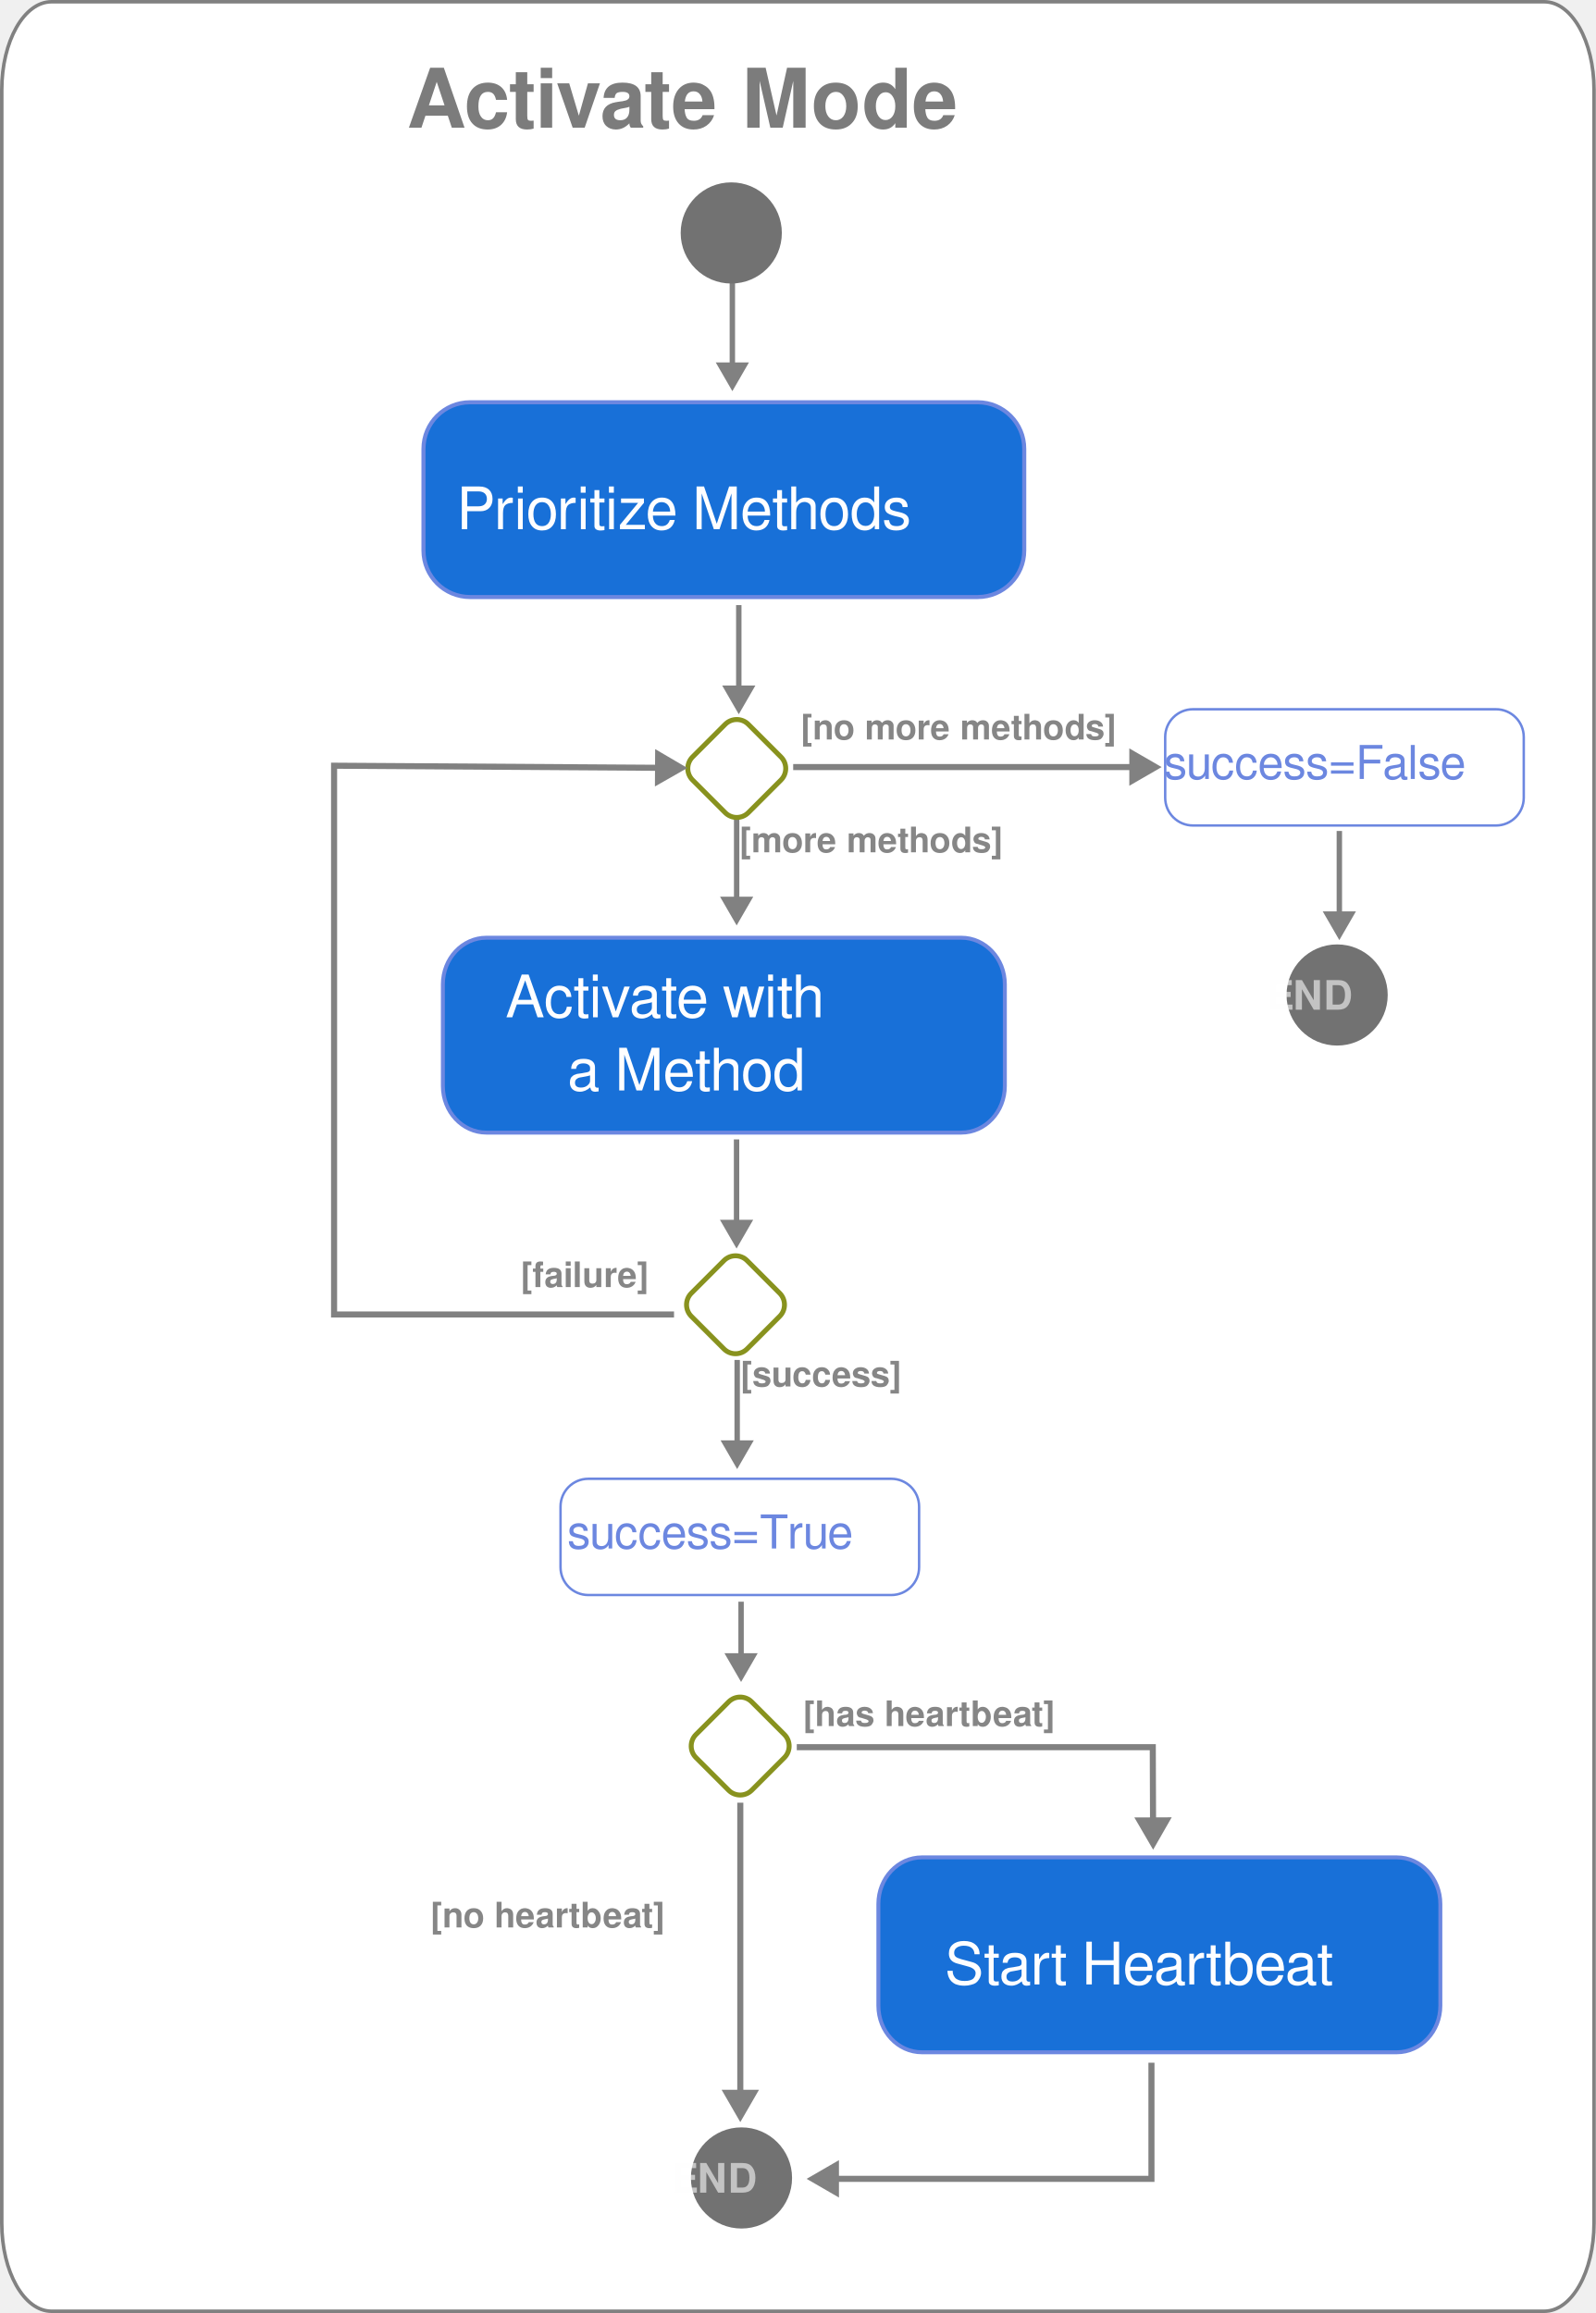
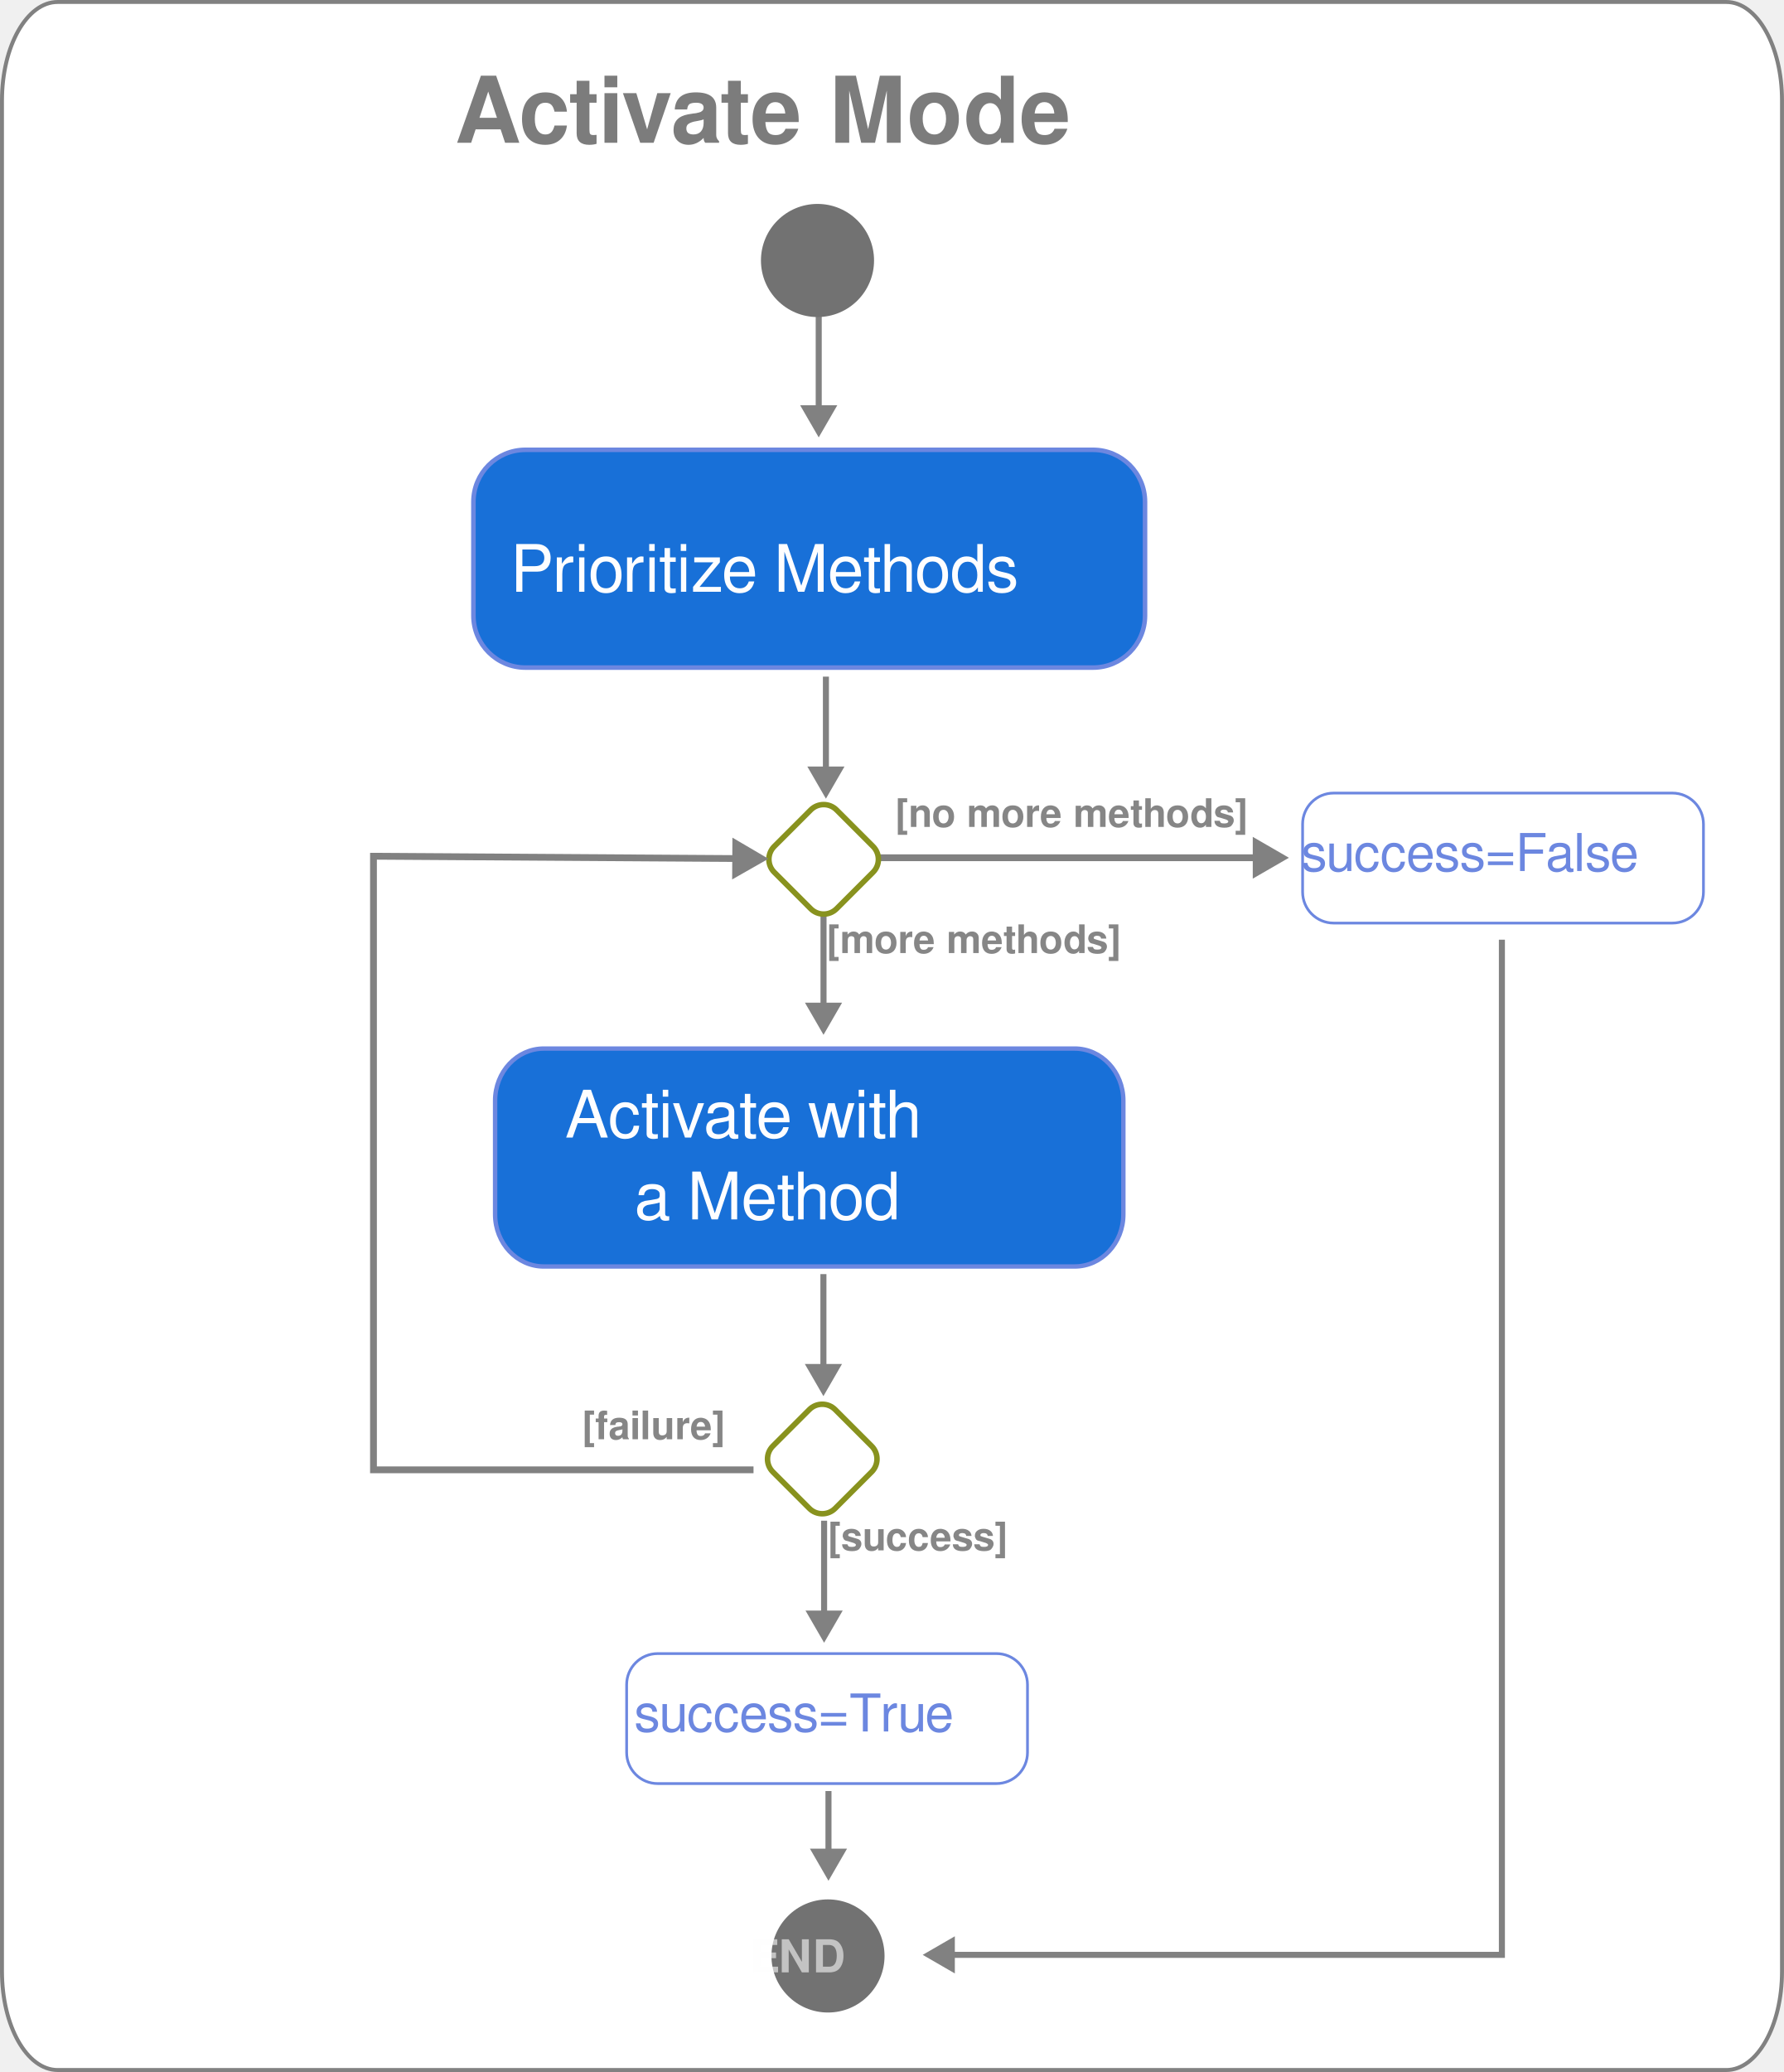
- <svg xmlns="http://www.w3.org/2000/svg" width="137.14mm" height="198.782mm" viewBox="0 0 137.14 198.782" version="1.1" id="svg1">
+ <svg xmlns="http://www.w3.org/2000/svg" width="137.14mm" height="159.246mm" viewBox="0 0 137.14 159.246" version="1.1" id="svg1">
  <defs id="defs1">
    <marker style="overflow:visible" id="marker35_F-358274_S-818181" refX="0" refY="0" orient="auto-start-reverse" markerWidth="1" markerHeight="1" viewBox="0 0 1 1" preserveAspectRatio="xMidYMid">
      <path transform="scale(0.5)" style="fill:#818181;fill-rule:evenodd;stroke:#818181;stroke-width:1pt" d="M 5.77,0 -2.88,5 V -5 Z" id="path1-64" />
    </marker>
    <marker style="overflow:visible" id="marker35_F-358274_S-818181-3" refX="0" refY="0" orient="auto-start-reverse" markerWidth="1" markerHeight="1" viewBox="0 0 1 1" preserveAspectRatio="xMidYMid">
      <path transform="scale(0.5)" style="fill:#818181;fill-rule:evenodd;stroke:#818181;stroke-width:1pt" d="M 5.77,0 -2.88,5 V -5 Z" id="path1-64-71" />
    </marker>
    <marker style="overflow:visible" id="marker35_F-358274_S-818181-6-8" refX="0" refY="0" orient="auto-start-reverse" markerWidth="1" markerHeight="1" viewBox="0 0 1 1" preserveAspectRatio="xMidYMid">
      <path transform="scale(0.5)" style="fill:#818181;fill-rule:evenodd;stroke:#818181;stroke-width:1pt" d="M 5.77,0 -2.88,5 V -5 Z" id="path1-64-1-6" />
    </marker>
    <marker style="overflow:visible" id="marker35_F-358274_S-818181-37" refX="0" refY="0" orient="auto-start-reverse" markerWidth="1" markerHeight="1" viewBox="0 0 1 1" preserveAspectRatio="xMidYMid">
      <path transform="scale(0.5)" style="fill:#818181;fill-rule:evenodd;stroke:#818181;stroke-width:1pt" d="M 5.77,0 -2.88,5 V -5 Z" id="path1-64-5" />
    </marker>
    <marker style="overflow:visible" id="marker35_F-358274_S-818181-1" refX="0" refY="0" orient="auto-start-reverse" markerWidth="1" markerHeight="1" viewBox="0 0 1 1" preserveAspectRatio="xMidYMid">
      <path transform="scale(0.5)" style="fill:#818181;fill-rule:evenodd;stroke:#818181;stroke-width:1pt" d="M 5.77,0 -2.88,5 V -5 Z" id="path1-64-9" />
    </marker>
    <marker style="overflow:visible" id="marker35_F-358274_S-818181-6-9-4-5" refX="0" refY="0" orient="auto-start-reverse" markerWidth="1" markerHeight="1" viewBox="0 0 1 1" preserveAspectRatio="xMidYMid">
      <path transform="scale(0.5)" style="fill:#818181;fill-rule:evenodd;stroke:#818181;stroke-width:1pt" d="M 5.77,0 -2.88,5 V -5 Z" id="path1-64-1-1-0-4" />
    </marker>
    <marker style="overflow:visible" id="marker35_F-358274_S-818181-6-9-4-5-8" refX="0" refY="0" orient="auto-start-reverse" markerWidth="1" markerHeight="1" viewBox="0 0 1 1" preserveAspectRatio="xMidYMid">
      <path transform="scale(0.5)" style="fill:#818181;fill-rule:evenodd;stroke:#818181;stroke-width:1pt" d="M 5.77,0 -2.88,5 V -5 Z" id="path1-64-1-1-0-4-4" />
    </marker>
    <marker style="overflow:visible" id="marker35_F-358274_S-818181-6-9-4-5-6" refX="0" refY="0" orient="auto-start-reverse" markerWidth="1" markerHeight="1" viewBox="0 0 1 1" preserveAspectRatio="xMidYMid">
      <path transform="scale(0.5)" style="fill:#818181;fill-rule:evenodd;stroke:#818181;stroke-width:1pt" d="M 5.77,0 -2.88,5 V -5 Z" id="path1-64-1-1-0-4-6" />
    </marker>
  </defs>
  <g id="layer1" transform="translate(-38.3239,-13.37739)">
-     <rect style="fill:#ffffff;fill-opacity:1;stroke:#818181;stroke-width:0.303;stroke-dasharray:none;stroke-dashoffset:1.571" id="rect1" width="136.837" height="198.479" x="38.476" y="13.529" rx="4.279" ry="7.564" />
+     <rect style="fill:#ffffff;fill-opacity:1;stroke:#818181;stroke-width:0.303;stroke-dasharray:none;stroke-dashoffset:1.571" id="rect1" width="136.837" height="158.942" x="38.476" y="13.529" rx="4.279" ry="7.564" />
    <text xml:space="preserve" style="font-size:7.069px;line-height:normal;font-family:FreeSans;-inkscape-font-specification:'FreeSans, Normal';text-align:center;text-decoration-color:#000000;text-anchor:middle;fill:#184210;fill-opacity:0.58;stroke:none;stroke-width:0.283;stroke-dashoffset:0.416;stroke-opacity:1" x="101.46" y="24.349" id="text2-1">
      <tspan style="font-weight:bold;fill:#1e1e1e;fill-opacity:0.58;stroke-width:0.283" x="101.46" y="24.349" id="tspan7">Activate Mode</tspan>
    </text>
    <rect style="fill:#1870d8;fill-opacity:1;stroke:#6c87e0;stroke-width:0.35;stroke-dasharray:none;stroke-dashoffset:0.416;stroke-opacity:1" id="rect1-2-6-2-9-9-6-5" width="51.629" height="16.738" x="74.717" y="47.949" rx="4" ry="4" />
    <text xml:space="preserve" style="font-size:5.032px;line-height:normal;font-family:FreeSans;-inkscape-font-specification:'FreeSans, Normal';text-align:center;text-decoration-color:#000000;text-anchor:middle;fill:#2749b8;fill-opacity:0.996;stroke-width:0.35;stroke-dashoffset:0.416" x="100.25" y="58.862" id="text1-9-2-2-6-1-4-5">
      <tspan id="tspan1-2-54-4-2-7-1-7" style="fill:#ffffff;fill-opacity:0.996;stroke:none;stroke-width:0.35;stroke-opacity:1" x="100.25" y="58.862">Prioritize Methods</tspan>
    </text>
    <rect style="fill:#1870d8;fill-opacity:1;stroke:#6c87e0;stroke-width:0.339;stroke-dasharray:none;stroke-dashoffset:0.416;stroke-opacity:1" id="rect1-2-6-2-9-9-6-5-36" width="48.296" height="16.749" x="76.384" y="93.966" rx="3.742" ry="4.003" />
    <text xml:space="preserve" style="font-size:5.032px;line-height:normal;font-family:FreeSans;-inkscape-font-specification:'FreeSans, Normal';text-align:center;text-decoration-color:#000000;text-anchor:middle;fill:#2749b8;fill-opacity:0.996;stroke-width:0.35;stroke-dashoffset:0.416" x="100.483" y="100.805" id="text1-9-2-2-6-1-4-5-1">
      <tspan style="fill:#ffffff;fill-opacity:0.996;stroke:none;stroke-width:0.35;stroke-opacity:1" x="100.483" y="100.805" id="tspan11">Activate with </tspan>
      <tspan style="fill:#ffffff;fill-opacity:0.996;stroke:none;stroke-width:0.35;stroke-opacity:1" x="100.483" y="107.095" id="tspan12">a Method</tspan>
    </text>
-     <rect style="fill:#1870d8;fill-opacity:1;stroke:#6c87e0;stroke-width:0.339;stroke-dasharray:none;stroke-dashoffset:0.416;stroke-opacity:1" id="rect1-2-6-2-9-9-6-5-36-5" width="48.296" height="16.749" x="113.811" y="173.003" rx="3.742" ry="4.003" />
-     <text xml:space="preserve" style="font-size:5.032px;line-height:normal;font-family:FreeSans;-inkscape-font-specification:'FreeSans, Normal';text-align:center;text-decoration-color:#000000;text-anchor:middle;fill:#2749b8;fill-opacity:0.996;stroke-width:0.35;stroke-dashoffset:0.416" x="139.349" y="183.922" id="text1-9-2-2-6-1-4-5-1-9">
-       <tspan id="tspan1-2-54-4-2-7-1-7-2-4" style="fill:#ffffff;fill-opacity:0.996;stroke:none;stroke-width:0.35;stroke-opacity:1" x="139.349" y="183.922">Start Heartbeat</tspan>
-     </text>
    <rect style="fill:#ffffff;fill-opacity:1;stroke:#6c87e0;stroke-width:0.209;stroke-dasharray:none;stroke-dashoffset:0.416;stroke-opacity:1" id="rect1-2-6-2-9-9-6-5-83-0-8-2" width="30.815" height="9.99" x="138.46" y="74.331" rx="2.387" ry="2.387" />
    <text xml:space="preserve" style="font-size:4.01px;line-height:normal;font-family:FreeSans;-inkscape-font-specification:'FreeSans, Normal';text-align:center;text-decoration-color:#000000;text-anchor:middle;fill:#6c87e0;fill-opacity:1;stroke-width:0.279;stroke-dashoffset:0.416" x="153.805" y="80.32" id="text1-9-2-2-6-1-4-5-5-7-9-7">
      <tspan id="tspan1-2-54-4-2-7-1-7-6-6-6-0" style="fill:#6c87e0;fill-opacity:1;stroke:none;stroke-width:0.279;stroke-opacity:1" x="153.805" y="80.32">success=False</tspan>
    </text>
    <rect style="fill:#ffffff;fill-opacity:1;stroke:#6c87e0;stroke-width:0.209;stroke-dasharray:none;stroke-dashoffset:0.416;stroke-opacity:1" id="rect1-2-6-2-9-9-6-5-83-0-8-2-0" width="30.815" height="9.99" x="86.496" y="140.466" rx="2.387" ry="2.387" />
    <text xml:space="preserve" style="font-size:4.01px;line-height:normal;font-family:FreeSans;-inkscape-font-specification:'FreeSans, Normal';text-align:center;text-decoration-color:#000000;text-anchor:middle;fill:#6c87e0;fill-opacity:1;stroke-width:0.279;stroke-dashoffset:0.416" x="101.841" y="146.454" id="text1-9-2-2-6-1-4-5-5-7-9-7-7">
      <tspan id="tspan1-2-54-4-2-7-1-7-6-6-6-0-8" style="fill:#6c87e0;fill-opacity:1;stroke:none;stroke-width:0.279;stroke-opacity:1" x="101.841" y="146.454">success=True</tspan>
    </text>
    <path style="font-variation-settings:normal;vector-effect:none;fill:#358274;fill-opacity:0.58;stroke:#818181;stroke-width:0.464;stroke-linecap:butt;stroke-linejoin:miter;stroke-miterlimit:4;stroke-dasharray:none;stroke-dashoffset:0.416;stroke-opacity:1;-inkscape-stroke:none;marker-end:url(#marker35_F-358274_S-818181);stop-color:#000000" d="m 101.815,65.381 v 7.732" id="path34-8" />
    <path style="font-variation-settings:normal;vector-effect:none;fill:#358274;fill-opacity:0.58;stroke:#818181;stroke-width:0.464;stroke-linecap:butt;stroke-linejoin:miter;stroke-miterlimit:4;stroke-dasharray:none;stroke-dashoffset:0.416;stroke-opacity:1;-inkscape-stroke:none;marker-end:url(#marker35_F-358274_S-818181-1);stop-color:#000000" d="m 101.631,83.53 v 7.732" id="path34-8-7" />
-     <path style="font-variation-settings:normal;vector-effect:none;fill:#358274;fill-opacity:0.58;stroke:#818181;stroke-width:0.464;stroke-linecap:butt;stroke-linejoin:miter;stroke-miterlimit:4;stroke-dasharray:none;stroke-dashoffset:0.416;stroke-opacity:1;-inkscape-stroke:none;marker-end:url(#marker35_F-358274_S-818181-37);stop-color:#000000" d="m 153.426,84.792 v 7.732" id="path34-8-22" />
    <path style="font-variation-settings:normal;vector-effect:none;fill:#358274;fill-opacity:0.58;stroke:#818181;stroke-width:0.464;stroke-linecap:butt;stroke-linejoin:miter;stroke-miterlimit:4;stroke-dasharray:none;stroke-dashoffset:0.416;stroke-opacity:1;-inkscape-stroke:none;marker-end:url(#marker35_F-358274_S-818181-3);stop-color:#000000" d="m 101.262,37.614 v 7.732" id="path34-8-2" />
    <text xml:space="preserve" style="font-size:3.016px;line-height:normal;font-family:FreeSans;-inkscape-font-specification:'FreeSans, Normal';text-align:center;text-decoration-color:#000000;text-anchor:middle;fill:#2f2f2f;fill-opacity:0.58;stroke-width:0.35;stroke-dashoffset:0.416" x="122.59" y="76.933" id="text1-9-7-1-9-1-12-2-52-7-0-7-9">
      <tspan style="font-weight:bold;fill:#2f2f2f;fill-opacity:0.58;stroke:none;stroke-width:0.35;stroke-opacity:1" x="122.59" y="76.933" id="tspan7-6-0-2">[no more methods]</tspan>
    </text>
    <text xml:space="preserve" style="font-size:3.016px;line-height:normal;font-family:FreeSans;-inkscape-font-specification:'FreeSans, Normal';text-align:center;text-decoration-color:#000000;text-anchor:middle;fill:#2f2f2f;fill-opacity:0.58;stroke-width:0.35;stroke-dashoffset:0.416" x="90.464" y="123.992" id="text1-9-7-1-9-1-12-2-52-7-0-7-9-4">
      <tspan style="font-weight:bold;fill:#2f2f2f;fill-opacity:0.58;stroke:none;stroke-width:0.35;stroke-opacity:1" x="90.464" y="123.992" id="tspan7-6-0-2-7">[failure]</tspan>
    </text>
    <text xml:space="preserve" style="font-size:3.016px;line-height:normal;font-family:FreeSans;-inkscape-font-specification:'FreeSans, Normal';text-align:center;text-decoration-color:#000000;text-anchor:middle;fill:#2f2f2f;fill-opacity:0.58;stroke-width:0.35;stroke-dashoffset:0.416" x="115.08" y="86.626" id="text1-9-7-1-9-1-12-2-52-7-0-7-9-0">
      <tspan style="font-weight:bold;fill:#2f2f2f;fill-opacity:0.58;stroke:none;stroke-width:0.35;stroke-opacity:1" x="115.08" y="86.626" id="tspan7-6-0-2-6">[more methods]</tspan>
    </text>
-     <path style="font-variation-settings:normal;vector-effect:none;fill:#358274;fill-opacity:0.58;stroke:#818181;stroke-width:0.522;stroke-linecap:butt;stroke-linejoin:miter;stroke-miterlimit:4;stroke-dasharray:none;stroke-dashoffset:0.416;stroke-opacity:1;-inkscape-stroke:none;marker-end:url(#marker35_F-358274_S-818181-6-8);stop-color:#000000" d="m 106.49,79.301 h 29.812" id="path34-8-5-8" />
+     <path style="font-variation-settings:normal;vector-effect:none;fill:#358274;fill-opacity:0.58;stroke:#818181;stroke-width:0.522;stroke-linecap:butt;stroke-linejoin:miter;stroke-miterlimit:4;stroke-dasharray:none;stroke-dashoffset:0.416;stroke-opacity:1;-inkscape-stroke:none;marker-end:url(#marker35_F-358274_S-818181-6-8);stop-color:#000000" d="M 105.742,79.301 H 135.554" id="path34-8-5-8" />
    <path style="font-variation-settings:normal;vector-effect:none;fill:#358274;fill-opacity:0.58;stroke:#818181;stroke-width:0.464;stroke-linecap:butt;stroke-linejoin:miter;stroke-miterlimit:4;stroke-dasharray:none;stroke-dashoffset:0.416;stroke-opacity:1;-inkscape-stroke:none;marker-end:url(#marker35_F-358274_S-818181-6-9-4-5);stop-color:#000000" d="m 101.623,111.3 v 7.732" id="path34-8-5-4-2-6" />
    <path style="font-variation-settings:normal;vector-effect:none;fill:#358274;fill-opacity:0.58;stroke:#818181;stroke-width:0.464;stroke-linecap:butt;stroke-linejoin:miter;stroke-miterlimit:4;stroke-dasharray:none;stroke-dashoffset:0.416;stroke-opacity:1;-inkscape-stroke:none;marker-end:url(#marker35_F-358274_S-818181-6-9-4-5-8);stop-color:#000000" d="m 101.676,130.253 v 7.732" id="path34-8-5-4-2-6-1" />
    <rect style="fill:#ffffff;fill-opacity:1;stroke:#88921e;stroke-width:0.424;stroke-dasharray:none;stroke-dashoffset:0;stroke-opacity:1" id="rect1-2-6-2-9-9-6-5-4-0-8-7-2-0" width="6.774" height="6.774" x="157.157" y="13.567" rx="1.404" ry="1.404" transform="rotate(45)" />
-     <text xml:space="preserve" style="font-size:3.016px;line-height:normal;font-family:FreeSans;-inkscape-font-specification:'FreeSans, Normal';text-align:center;text-decoration-color:#000000;text-anchor:middle;fill:#2f2f2f;fill-opacity:0.58;stroke-width:0.35;stroke-dashoffset:0.416" x="87.28" y="179.02" id="text1-9-7-1-9-1-12-2-52-7-0-7-9-4-9">
-       <tspan style="font-weight:bold;fill:#2f2f2f;fill-opacity:0.58;stroke:none;stroke-width:0.35;stroke-opacity:1" x="87.28" y="179.02" id="tspan7-6-0-2-7-5">[no heartbeat]</tspan>
-     </text>
-     <text xml:space="preserve" style="font-size:3.016px;line-height:normal;font-family:FreeSans;-inkscape-font-specification:'FreeSans, Normal';text-align:center;text-decoration-color:#000000;text-anchor:middle;fill:#2f2f2f;fill-opacity:0.58;stroke-width:0.35;stroke-dashoffset:0.416" x="120.05" y="161.715" id="text1-9-7-1-9-1-12-2-52-7-0-7-9-4-9-1">
-       <tspan style="font-weight:bold;fill:#2f2f2f;fill-opacity:0.58;stroke:none;stroke-width:0.35;stroke-opacity:1" x="120.05" y="161.715" id="tspan7-6-0-2-7-5-7">[has heartbeat]</tspan>
-     </text>
    <text xml:space="preserve" style="font-size:3.016px;line-height:normal;font-family:FreeSans;-inkscape-font-specification:'FreeSans, Normal';text-align:center;text-decoration-color:#000000;text-anchor:middle;fill:#2f2f2f;fill-opacity:0.58;stroke-width:0.35;stroke-dashoffset:0.416" x="110.768" y="132.528" id="text1-9-7-1-9-1-12-2-52-7-0-7-9-4-9-6">
      <tspan style="font-weight:bold;fill:#2f2f2f;fill-opacity:0.58;stroke:none;stroke-width:0.35;stroke-opacity:1" x="110.768" y="132.528" id="tspan7-6-0-2-7-5-1">[success]</tspan>
    </text>
    <path style="font-variation-settings:normal;vector-effect:none;fill:#358274;fill-opacity:0.58;stroke:#818181;stroke-width:0.464;stroke-linecap:butt;stroke-linejoin:miter;stroke-miterlimit:4;stroke-dasharray:none;stroke-dashoffset:0.416;stroke-opacity:1;-inkscape-stroke:none;marker-end:url(#marker35_F-358274_S-818181-6-9-4-5-6);stop-color:#000000" d="m 102.012,151.03 v 5.25" id="path34-8-5-4-2-6-0" />
-     <rect style="fill:#ffffff;fill-opacity:1;stroke:#88921e;stroke-width:0.424;stroke-dasharray:none;stroke-dashoffset:0;stroke-opacity:1" id="rect1-2-6-2-9-9-6-5-4-0-8-7-2-0-4" width="6.774" height="6.774" x="184.258" y="40.101" rx="1.404" ry="1.404" transform="rotate(45)" />
    <rect style="fill:#ffffff;fill-opacity:1;stroke:#88921e;stroke-width:0.424;stroke-dasharray:none;stroke-dashoffset:0;stroke-opacity:1" id="rect1-2-6-2-9-9-6-5-4-0-8-7-2-0-0" width="6.774" height="6.774" x="124.644" y="-19.098" rx="1.404" ry="1.404" transform="rotate(45)" />
-     <circle style="fill:#727272;fill-opacity:1;stroke-width:0.31;stroke-dasharray:none;stroke-dashoffset:0.416" id="path11-1-3-8" cx="102.046" cy="200.553" r="4.347" />
-     <text xml:space="preserve" style="font-size:3.502px;line-height:normal;font-family:FreeSans;-inkscape-font-specification:'FreeSans, Normal';text-align:center;text-decoration-color:#000000;text-anchor:middle;fill:#fefefe;fill-opacity:0.58;stroke-width:0.35;stroke-dashoffset:0.416" x="101.89" y="201.818" id="text1-9-7-1-9-1-12-2-5-8-6">
-       <tspan id="tspan1-2-5-4-8-2-8-7-9-0-2" style="font-weight:bold;fill:#fefefe;fill-opacity:0.58;stroke:none;stroke-width:0.35;stroke-opacity:1" x="101.89" y="201.818">END</tspan>
-     </text>
-     <circle style="fill:#727272;fill-opacity:1;stroke-width:0.31;stroke-dasharray:none;stroke-dashoffset:0.416" id="path11-1-3-8-7" cx="153.236" cy="98.888" r="4.347" />
-     <text xml:space="preserve" style="font-size:3.502px;line-height:normal;font-family:FreeSans;-inkscape-font-specification:'FreeSans, Normal';text-align:center;text-decoration-color:#000000;text-anchor:middle;fill:#fefefe;fill-opacity:0.58;stroke-width:0.35;stroke-dashoffset:0.416" x="153.08" y="100.153" id="text1-9-7-1-9-1-12-2-5-8-6-9">
-       <tspan id="tspan1-2-5-4-8-2-8-7-9-0-2-2" style="font-weight:bold;fill:#fefefe;fill-opacity:0.58;stroke:none;stroke-width:0.35;stroke-opacity:1" x="153.08" y="100.153">END</tspan>
+     <circle style="fill:#727272;fill-opacity:1;stroke-width:0.31;stroke-dasharray:none;stroke-dashoffset:0.416" id="path11-1-3-8" cx="101.975" cy="163.705" r="4.347" />
+     <text xml:space="preserve" style="font-size:3.502px;line-height:normal;font-family:FreeSans;-inkscape-font-specification:'FreeSans, Normal';text-align:center;text-decoration-color:#000000;text-anchor:middle;fill:#fefefe;fill-opacity:0.58;stroke-width:0.35;stroke-dashoffset:0.416" x="101.819" y="164.97" id="text1-9-7-1-9-1-12-2-5-8-6">
+       <tspan id="tspan1-2-5-4-8-2-8-7-9-0-2" style="font-weight:bold;fill:#fefefe;fill-opacity:0.58;stroke:none;stroke-width:0.35;stroke-opacity:1" x="101.819" y="164.97">END</tspan>
    </text>
    <circle style="fill:#727272;fill-opacity:1;stroke-width:0.31;stroke-dasharray:none;stroke-dashoffset:0.416" id="path11-1-3-8-1" cx="101.168" cy="33.397" r="4.347" />
    <path style="font-variation-settings:normal;opacity:1;vector-effect:none;fill:none;fill-opacity:0.58;stroke:#818181;stroke-width:0.522;stroke-linecap:butt;stroke-linejoin:miter;stroke-miterlimit:4;stroke-dasharray:none;stroke-dashoffset:0.416;stroke-opacity:1;-inkscape-stroke:none;marker-end:url(#marker35_F-358274_S-818181-6-8);stop-color:#000000;stop-opacity:1" d="M 96.25,126.344 H 67.035 V 79.184 l 28.508,0.183" id="path1" />
-     <path style="font-variation-settings:normal;opacity:1;vector-effect:none;fill:none;fill-opacity:0.58;stroke:#818181;stroke-width:0.522;stroke-linecap:butt;stroke-linejoin:miter;stroke-miterlimit:4;stroke-dasharray:none;stroke-dashoffset:1.571;stroke-opacity:1;-inkscape-stroke:none;marker-end:url(#marker35_F-358274_S-818181-6-8)" d="m 101.945,168.303 v 25.598" id="path3" />
-     <path style="font-variation-settings:normal;opacity:1;vector-effect:none;fill:none;fill-opacity:0.58;stroke:#818181;stroke-width:0.522;stroke-linecap:butt;stroke-linejoin:miter;stroke-miterlimit:4;stroke-dasharray:none;stroke-dashoffset:1.571;stroke-opacity:1;-inkscape-stroke:none;marker-end:url(#marker35_F-358274_S-818181-6-8)" d="m 106.798,163.532 h 30.596 l 0.024,6.957" id="path4" />
-     <path style="font-variation-settings:normal;opacity:1;vector-effect:none;fill:none;fill-opacity:0.58;stroke:#818181;stroke-width:0.522;stroke-linecap:butt;stroke-linejoin:miter;stroke-miterlimit:4;stroke-dasharray:none;stroke-dashoffset:1.571;stroke-opacity:1;-inkscape-stroke:none;marker-end:url(#marker35_F-358274_S-818181-6-8)" d="m 137.279,190.65 v 9.98 h -27.78" id="path5" />
+     <path style="fill:none;stroke-width:0.464;stroke-dashoffset:0.416;paint-order:stroke markers fill;font-variation-settings:normal;opacity:1;vector-effect:none;fill-opacity:0.58;stroke:#818181;stroke-linecap:butt;stroke-linejoin:miter;stroke-miterlimit:4;stroke-dasharray:none;stroke-opacity:1;-inkscape-stroke:none;marker-end:url(#marker35_F-358274_S-818181-37);stop-color:#000000;stop-opacity:1" d="M 153.78,85.599 V 163.62 H 110.903" id="path2" />
  </g>
</svg>
